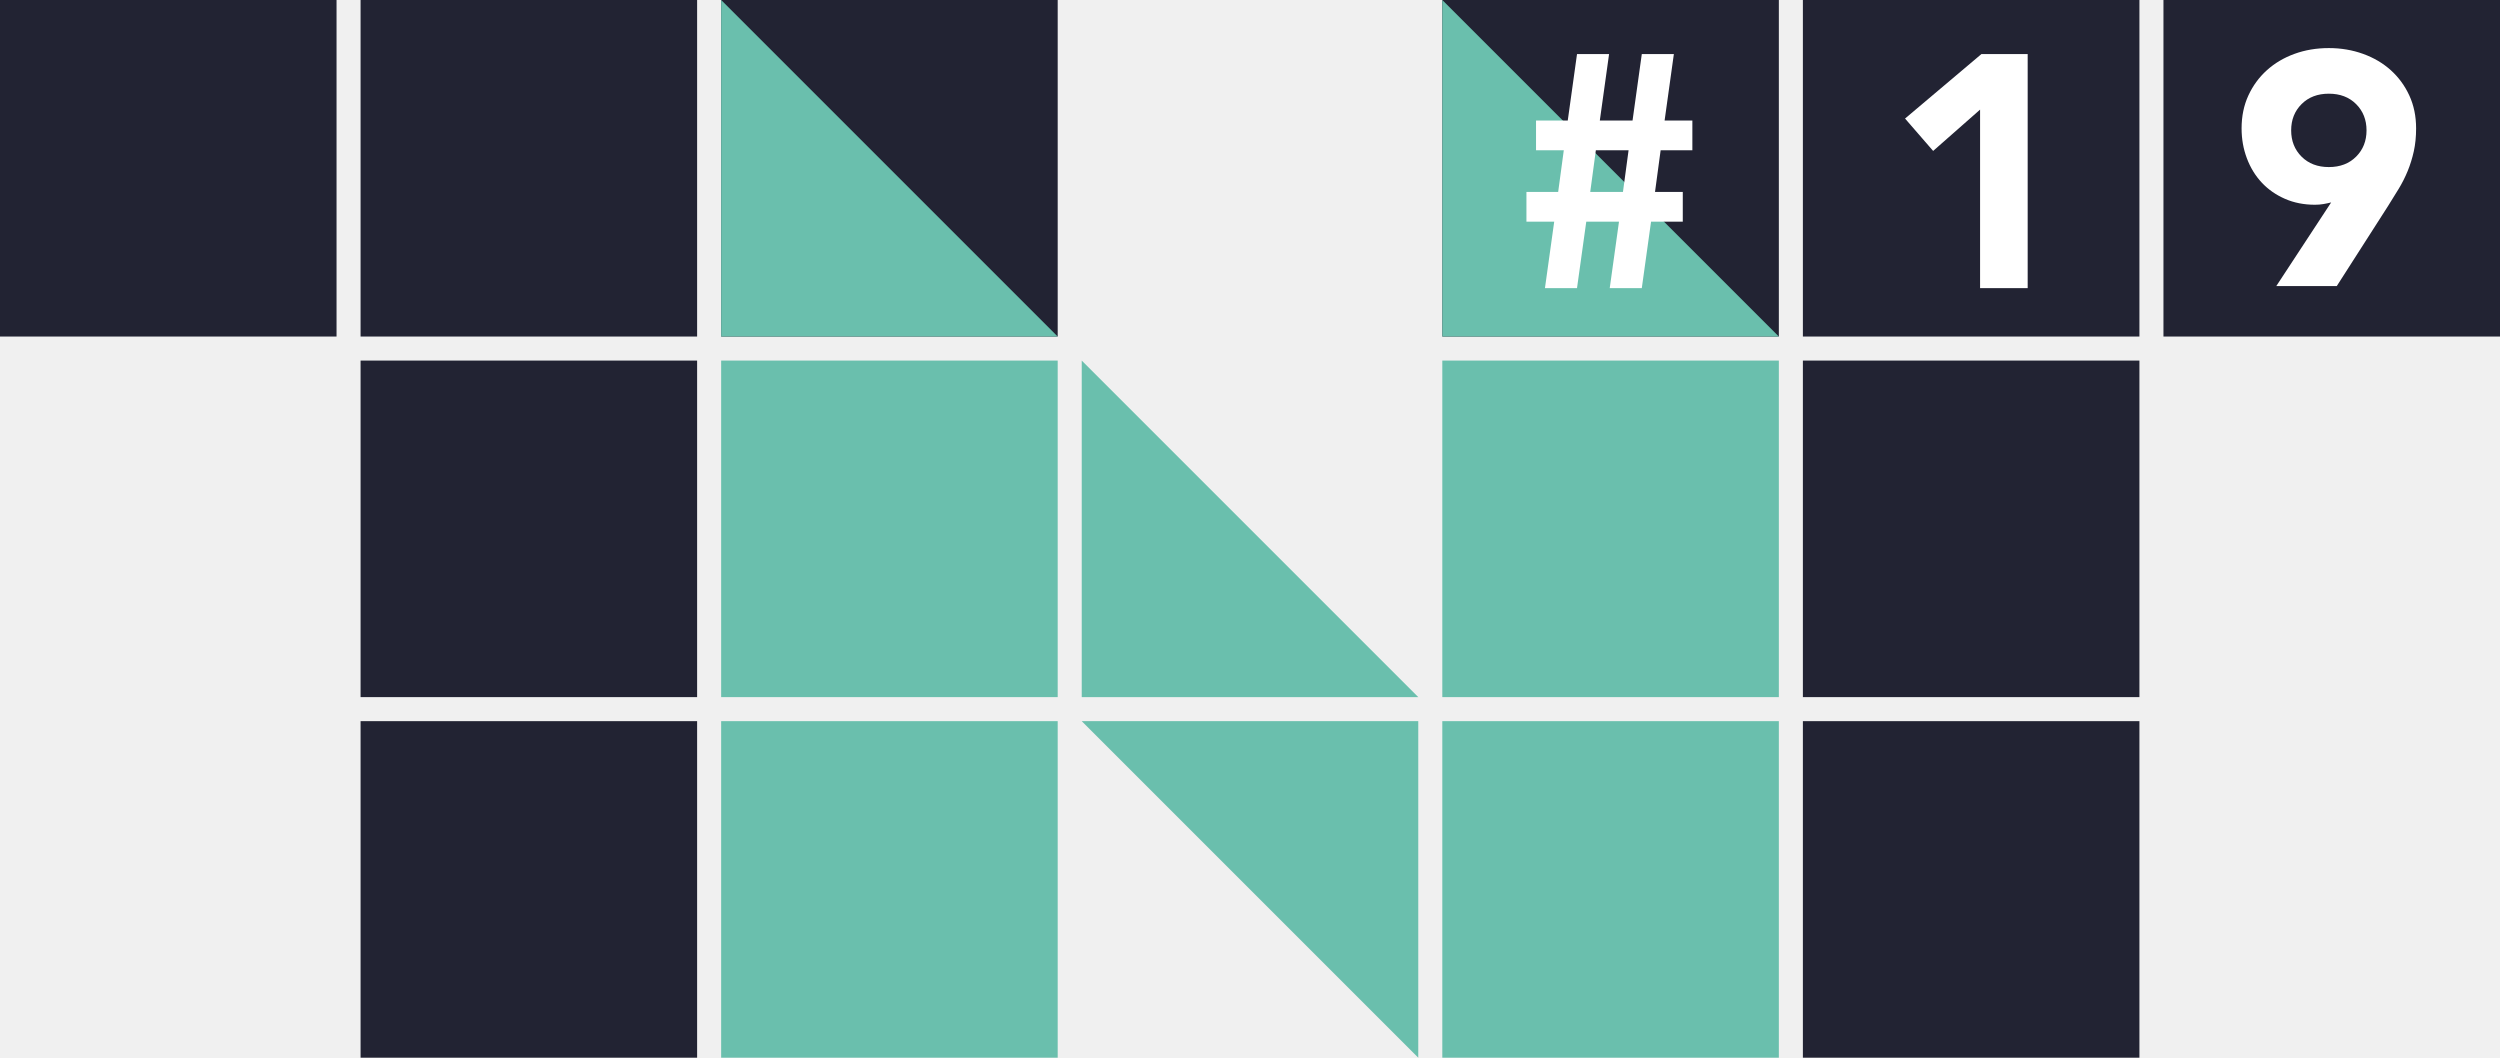
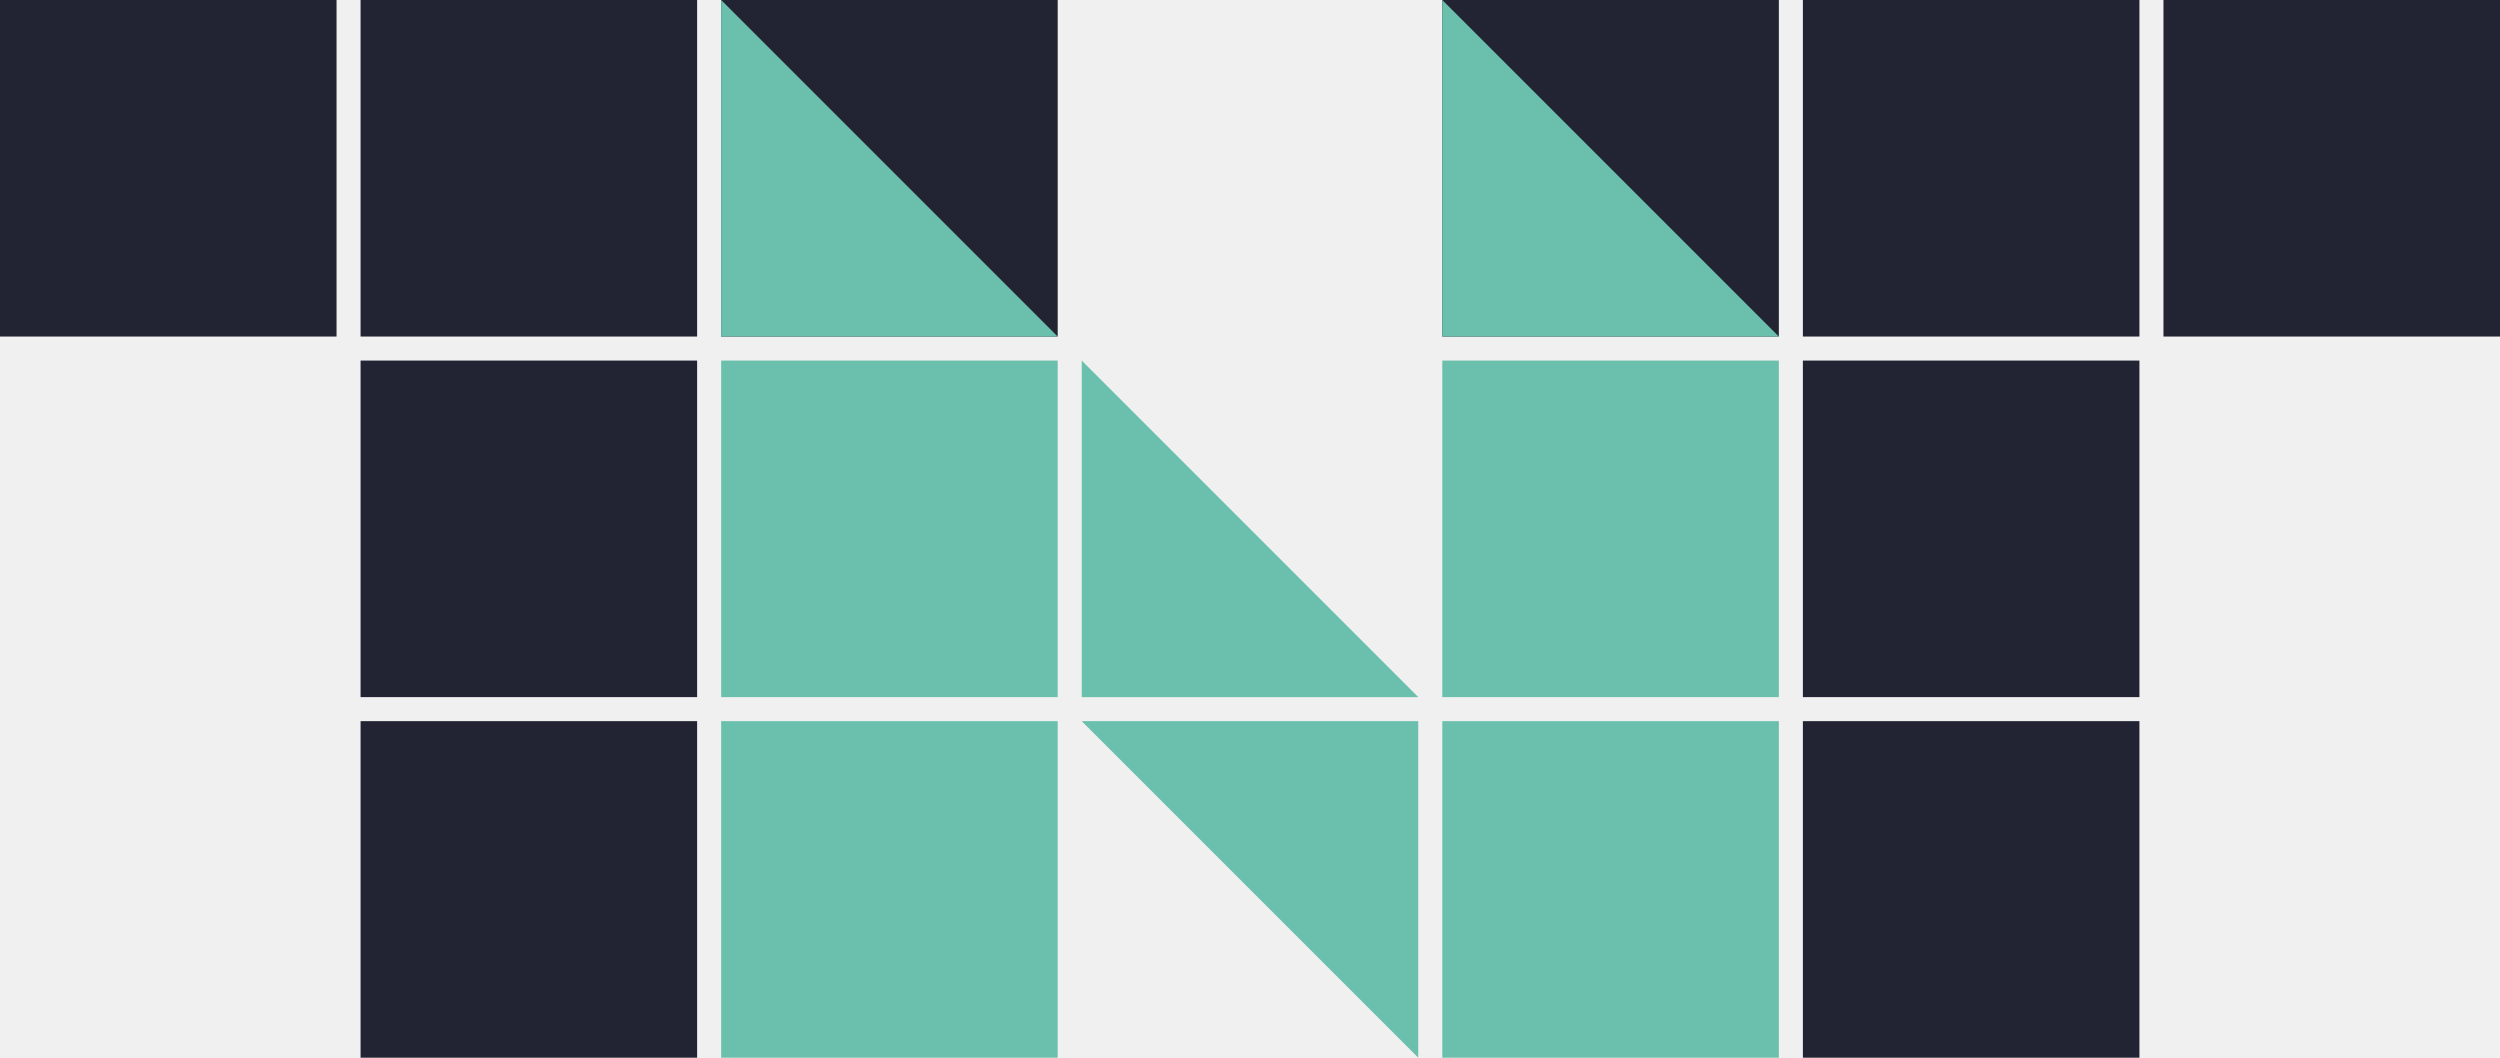
<svg xmlns="http://www.w3.org/2000/svg" width="416px" height="176px" viewBox="0 0 416 176" version="1.1">
  <defs />
  <g id="Icon" stroke="none" stroke-width="1" fill="none" fill-rule="evenodd">
    <g id="big-icon" transform="translate(-238, -58)">
      <g id="TNT" transform="translate(238, 58)">
        <g id="T" transform="translate(240, 0)">
          <rect id="Rectangle" fill="#222333" x="60" y="120" width="56" height="56" />
          <rect id="Rectangle" fill="#222333" x="60" y="60" width="56" height="56" />
          <rect id="Rectangle" fill="#222333" x="60" y="0" width="56" height="56" />
          <rect id="Rectangle" fill="#222333" x="0" y="0" width="56" height="56" />
          <rect id="Rectangle" fill="#222333" x="120" y="0" width="56" height="56" />
-           <polygon id="1" fill="#FFFFFF" points="89.485 18.24 81.675 25.115 77 19.725 89.705 9 97.405 9 97.405 47.94 89.485 47.94" />
-           <path d="M147.905,33.685 C147.465,33.795 147.025,33.887 146.585,33.96 C146.145,34.033 145.687,34.07 145.21,34.07 C143.377,34.07 141.708,33.74 140.205,33.08 C138.702,32.42 137.418,31.522 136.355,30.385 C135.292,29.248 134.467,27.901 133.88,26.343 C133.293,24.784 133,23.125 133,21.365 C133,19.348 133.376,17.524 134.127,15.893 C134.879,14.261 135.906,12.858 137.208,11.685 C138.509,10.512 140.04,9.604 141.8,8.963 C143.56,8.321 145.467,8 147.52,8 C149.537,8 151.434,8.321 153.213,8.963 C154.991,9.604 156.531,10.512 157.833,11.685 C159.134,12.858 160.161,14.261 160.912,15.893 C161.664,17.524 162.04,19.348 162.04,21.365 C162.04,22.758 161.912,24.032 161.655,25.188 C161.398,26.343 161.059,27.433 160.637,28.46 C160.216,29.487 159.721,30.467 159.153,31.402 C158.584,32.338 157.988,33.3 157.365,34.29 L148.84,47.6 L138.775,47.6 L147.905,33.685 Z M141.25,21.695 C141.25,23.455 141.827,24.912 142.982,26.067 C144.138,27.223 145.65,27.8 147.52,27.8 C149.39,27.8 150.902,27.223 152.058,26.067 C153.213,24.912 153.79,23.455 153.79,21.695 C153.79,19.935 153.213,18.478 152.058,17.323 C150.902,16.167 149.39,15.59 147.52,15.59 C145.65,15.59 144.138,16.167 142.982,17.323 C141.827,18.478 141.25,19.935 141.25,21.695 Z" id="9" fill="#FFFFFF" />
          <polygon id="Rectangle" fill="#6ABFAD" points="0 0 56 56 0 56" />
-           <path d="M18.62,36.885 L14,36.885 L14,31.935 L19.28,31.935 L20.215,25.005 L15.595,25.005 L15.595,20.055 L20.875,20.055 L22.415,9 L27.75,9 L26.21,20.055 L31.655,20.055 L33.195,9 L38.53,9 L36.99,20.055 L41.61,20.055 L41.61,25.005 L36.33,25.005 L35.395,31.935 L40.015,31.935 L40.015,36.885 L34.735,36.885 L33.195,47.94 L27.86,47.94 L29.4,36.885 L23.955,36.885 L22.415,47.94 L17.08,47.94 L18.62,36.885 Z M30.995,25.005 L25.55,25.005 L24.615,31.935 L30.06,31.935 L30.995,25.005 Z" id="#" fill="#FFFFFF" />
        </g>
        <g id="N" transform="translate(120, 60)" fill="#6ABFAD">
          <rect id="Rectangle" x="0" y="0" width="56" height="56" />
          <rect id="Rectangle" x="0" y="60" width="56" height="56" />
          <polygon id="Rectangle" points="60 60 116 60 116 116" />
          <polygon id="Rectangle" points="60 0 116 56 60 56" />
          <rect id="Rectangle" x="120" y="0" width="56" height="56" />
          <rect id="Rectangle" x="120" y="60" width="56" height="56" />
        </g>
        <g id="T" fill="#222333">
          <rect id="Rectangle" x="60" y="120" width="56" height="56" />
          <rect id="Rectangle" x="60" y="60" width="56" height="56" />
          <rect id="Rectangle" x="60" y="0" width="56" height="56" />
          <rect id="Rectangle" x="0" y="0" width="56" height="56" />
          <rect id="Rectangle" x="120" y="0" width="56" height="56" />
        </g>
        <polygon id="Rectangle" fill="#6ABFAD" points="120 0 176 56 120 56" />
      </g>
    </g>
  </g>
</svg>
